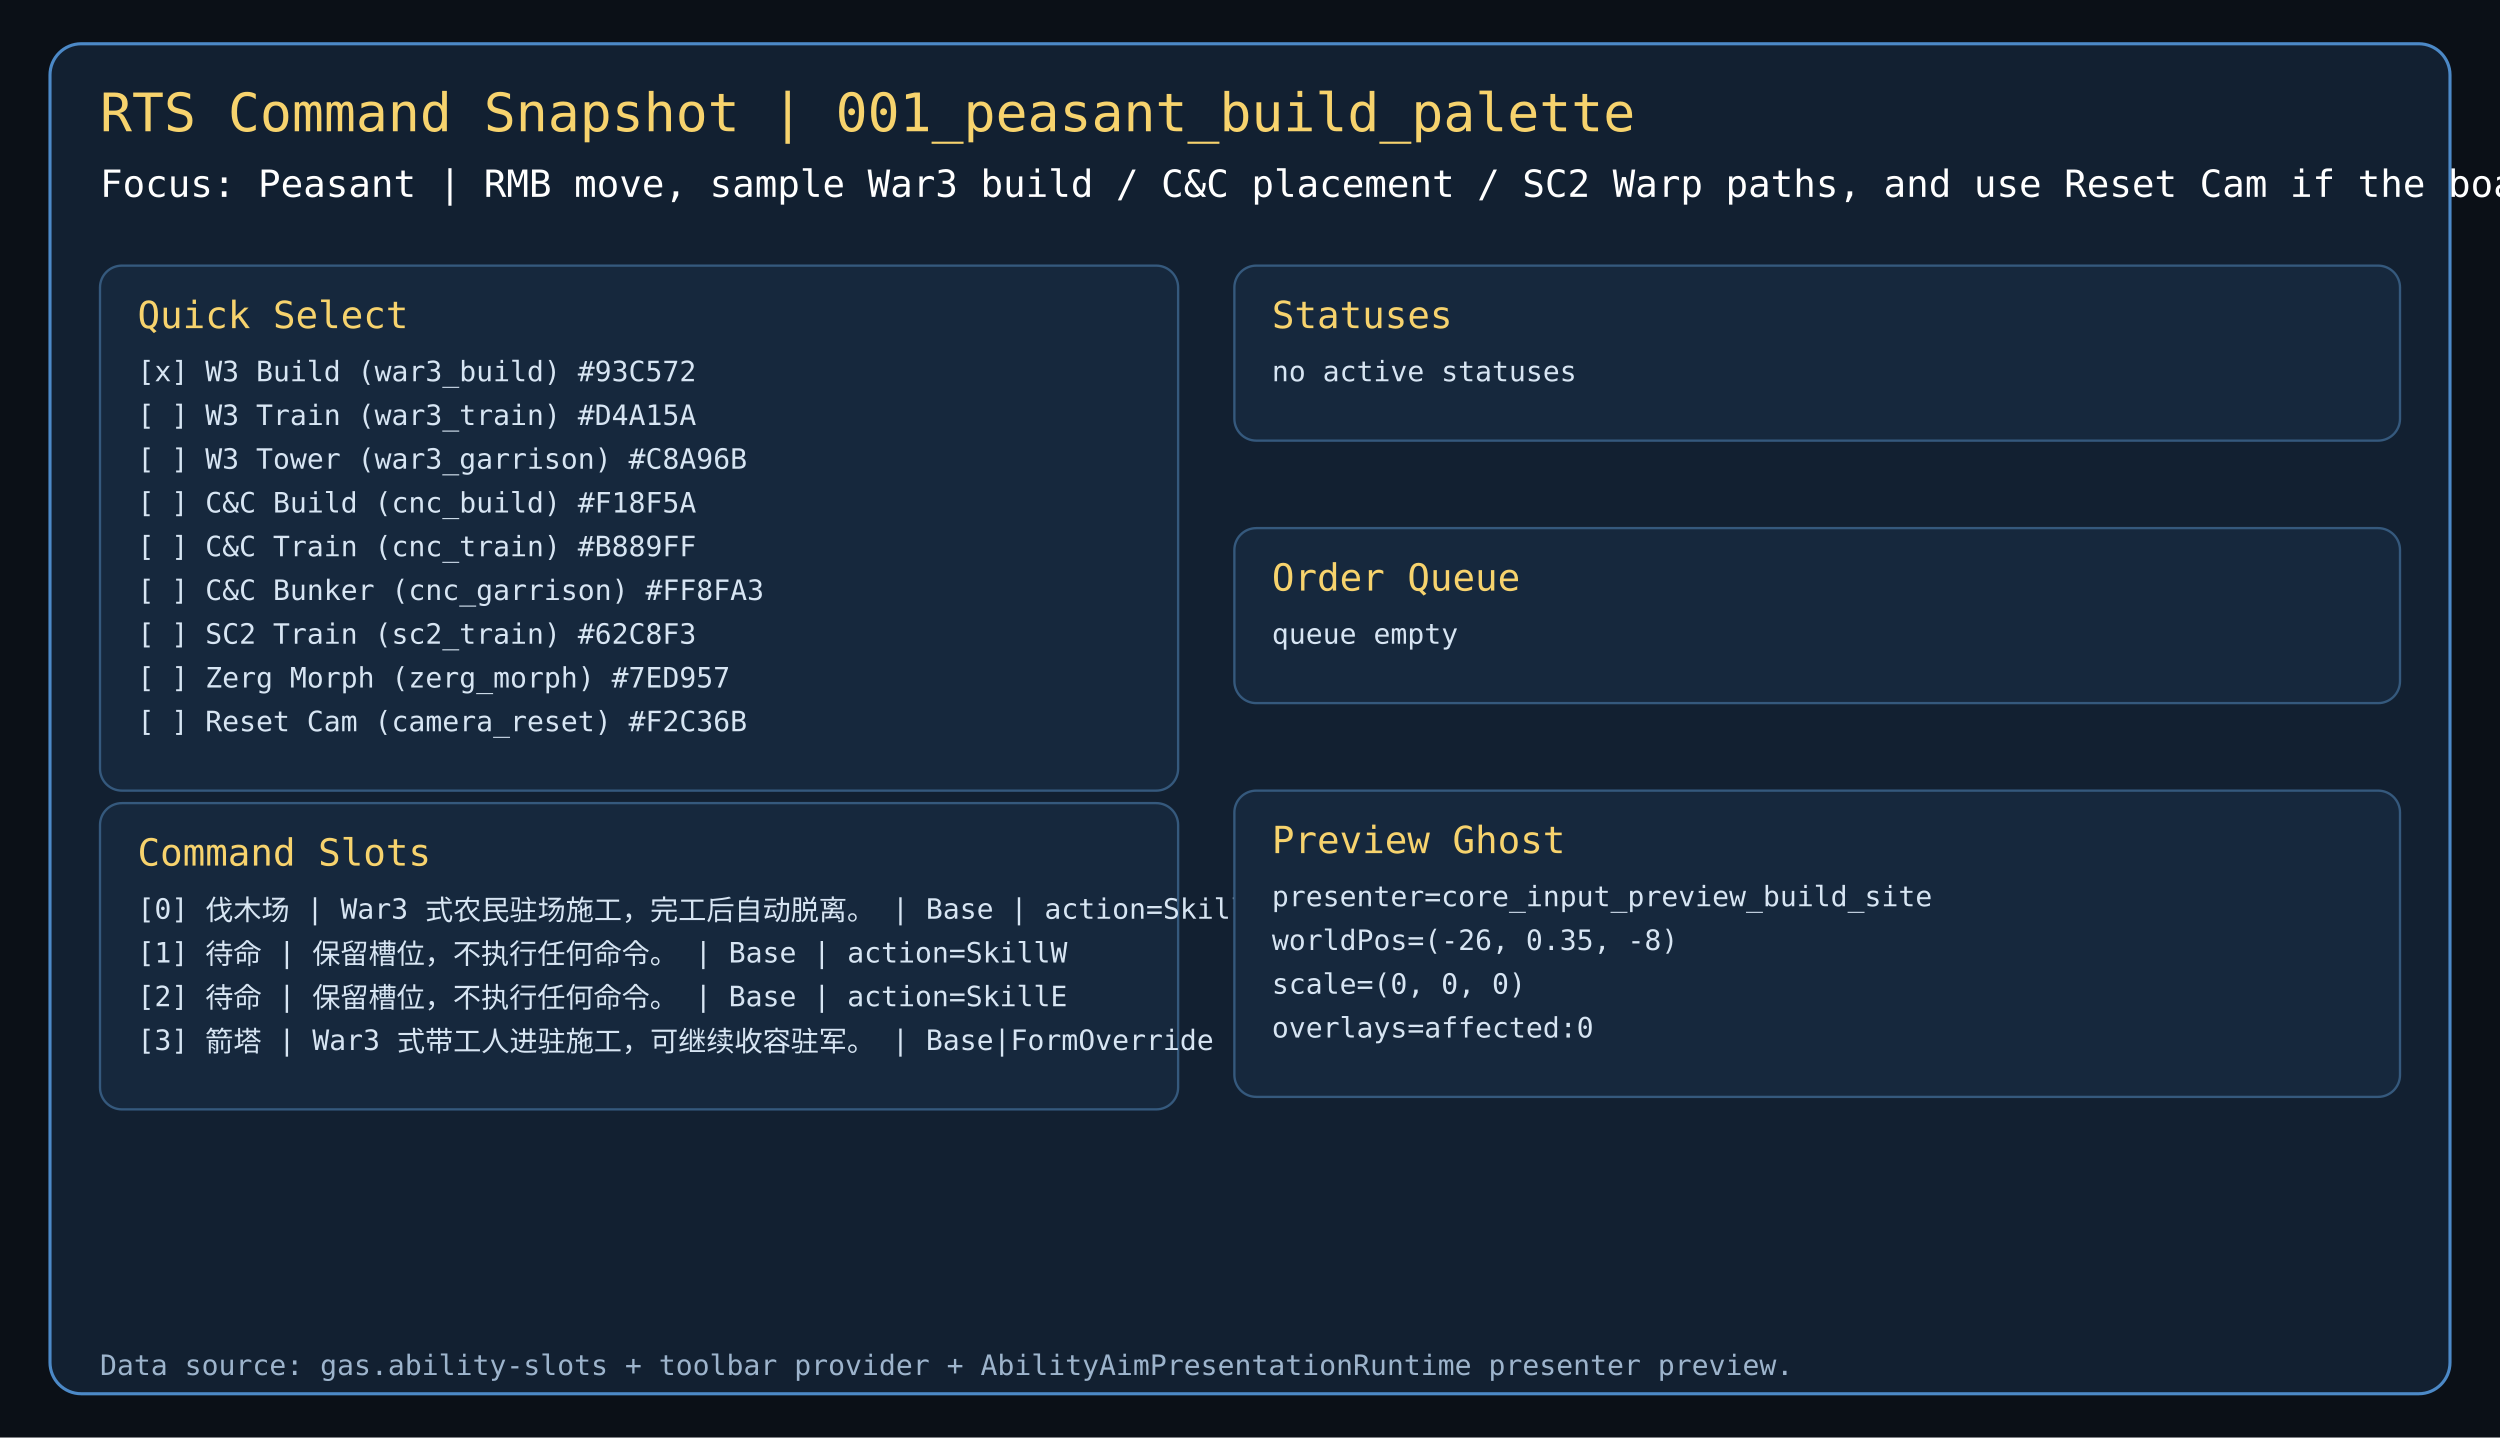
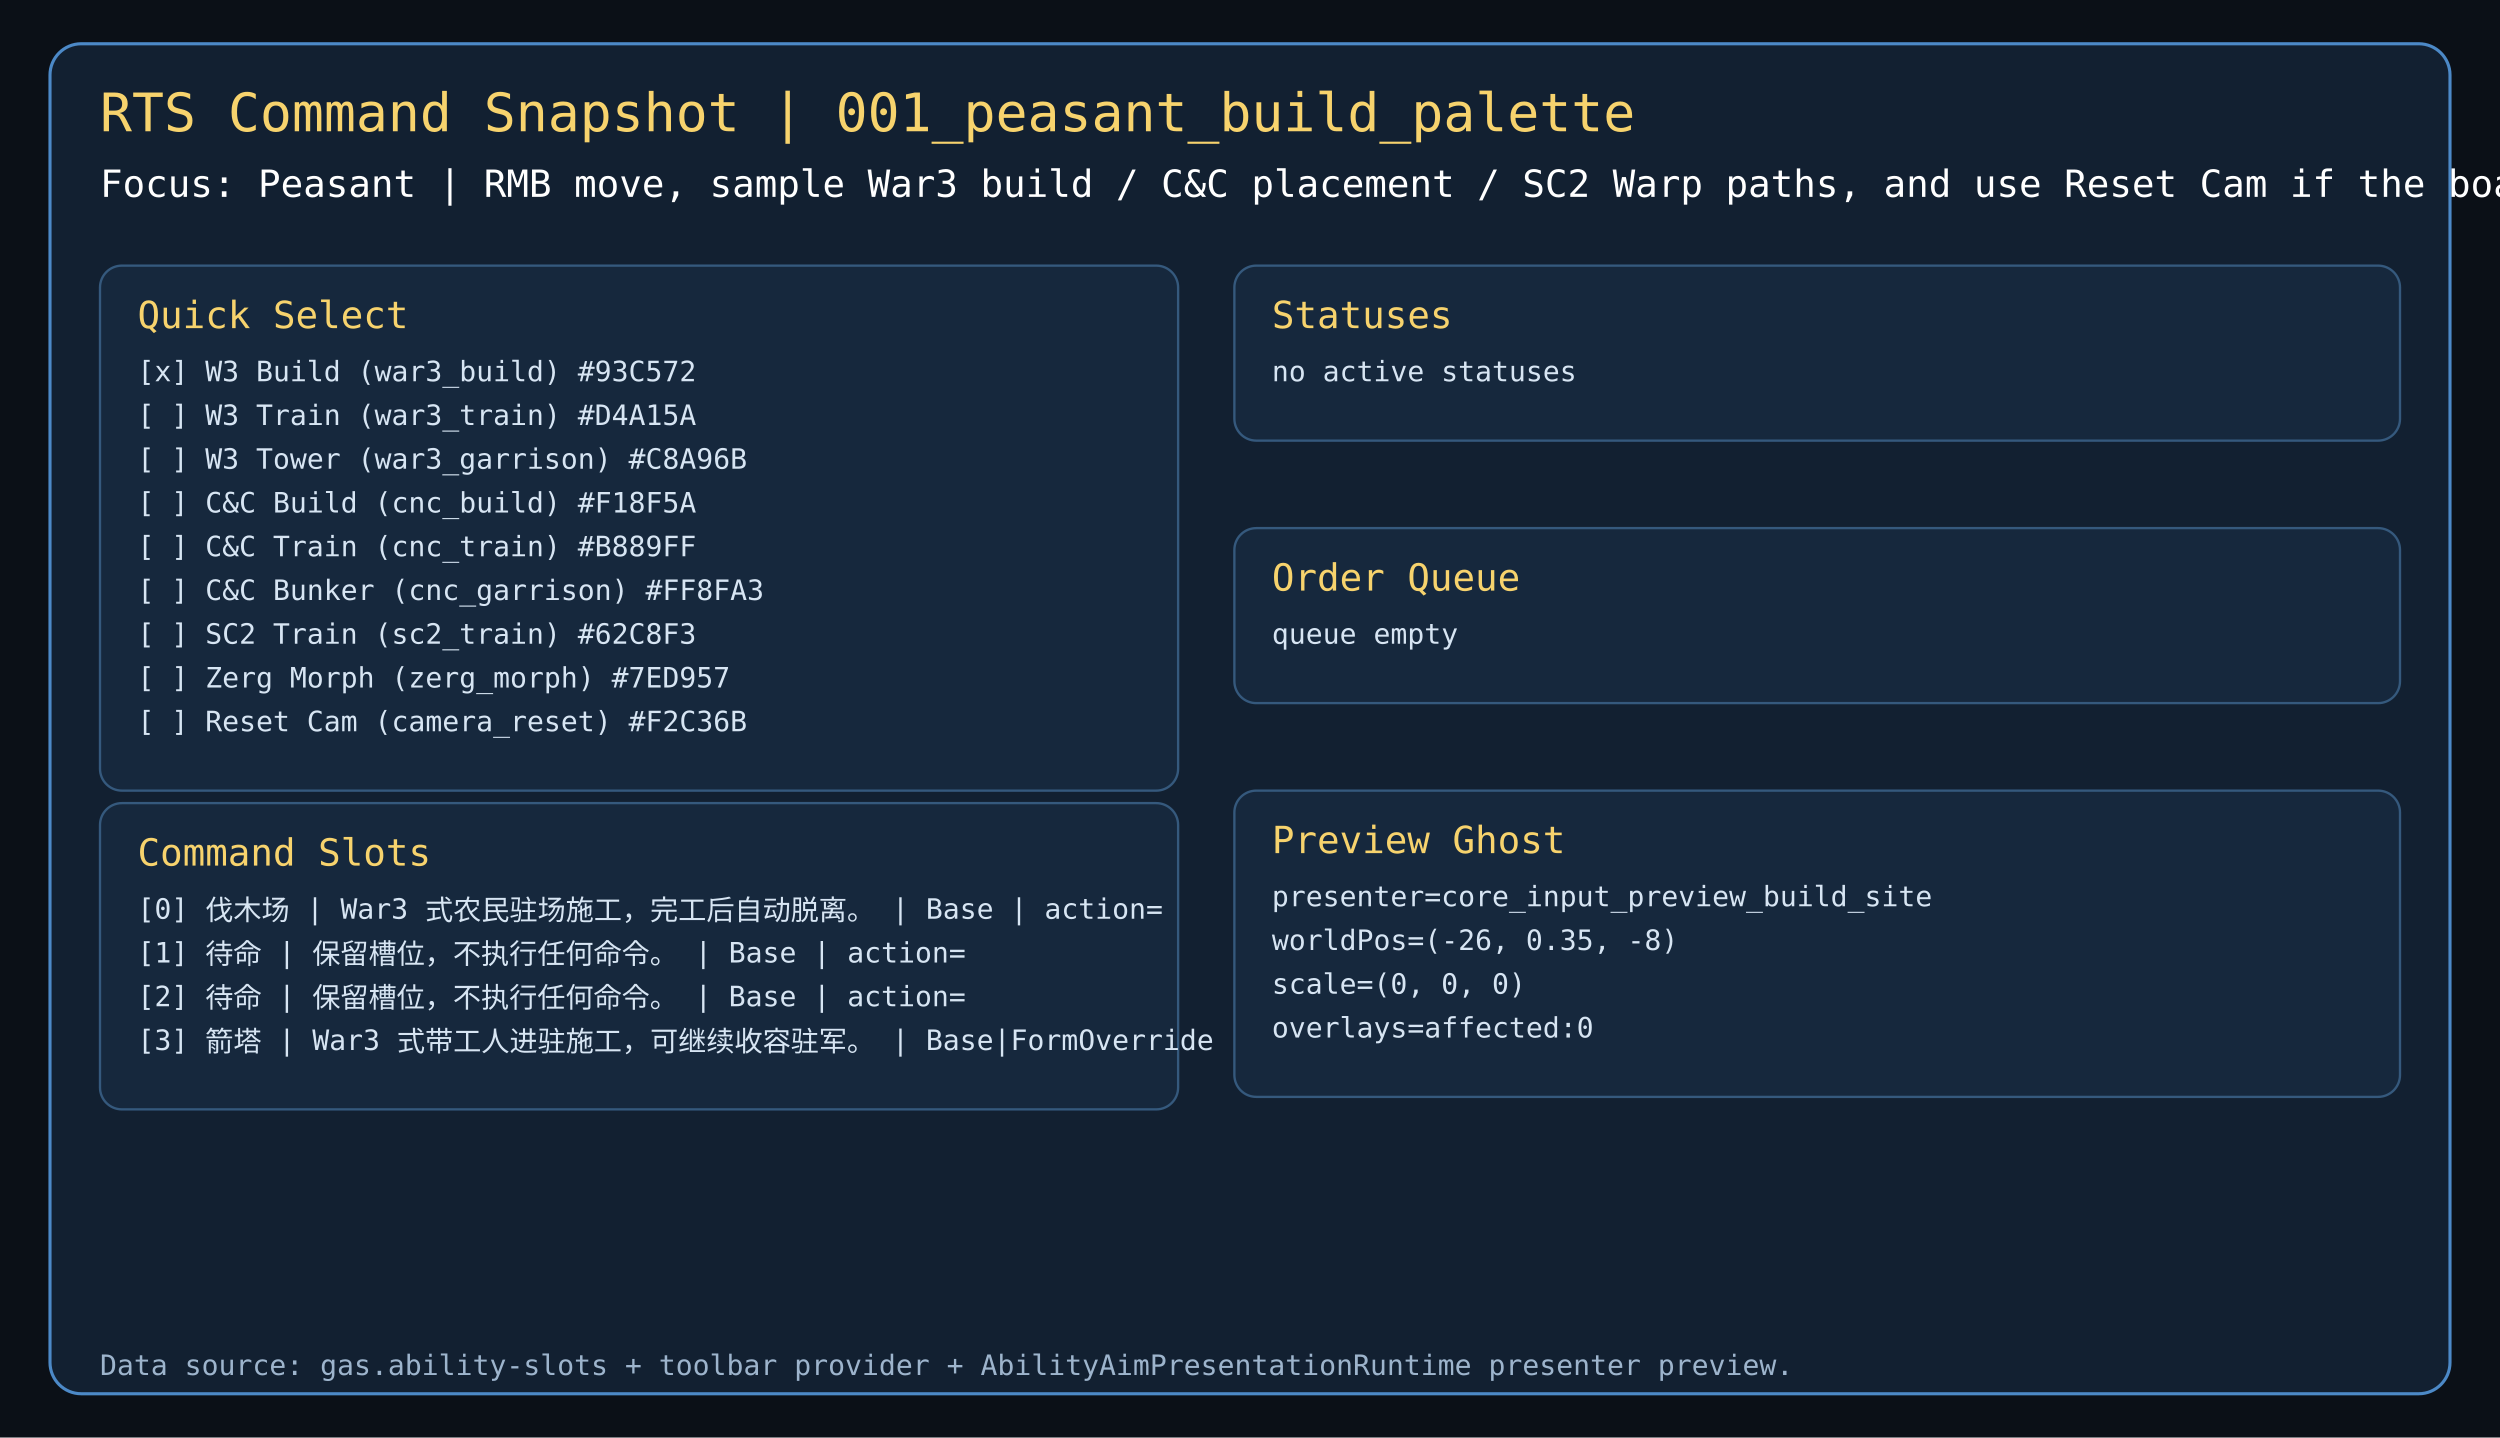
<svg xmlns="http://www.w3.org/2000/svg" width="1600" height="920" viewBox="0 0 1600 920">
  <rect width="1600" height="920" fill="#0b1017" />
  <rect x="32" y="28" width="1536" height="864" rx="20" fill="#122031" stroke="#4c89c7" stroke-width="2" />
  <text x="64" y="84" fill="#f7d36d" font-size="34" font-family="Consolas, monospace">RTS Command Snapshot | 001_peasant_build_palette</text>
  <text x="64" y="126" fill="#ffffff" font-size="24" font-family="Consolas, monospace">Focus: Peasant | RMB move, sample War3 build / C&amp;C placement / SC2 Warp paths, and use Reset Cam if the board drifts out of view.</text>
  <rect x="64" y="170" width="690" height="336" rx="14" fill="#16283d" stroke="#35597d" stroke-width="1.5" />
  <text x="88" y="210" fill="#f7d36d" font-size="24" font-family="Consolas, monospace">Quick Select</text>
  <text x="88" y="244" fill="#d7e5f3" font-size="18" font-family="Consolas, monospace">[x] W3 Build (war3_build) #93C572</text>
  <text x="88" y="272" fill="#d7e5f3" font-size="18" font-family="Consolas, monospace">[ ] W3 Train (war3_train) #D4A15A</text>
  <text x="88" y="300" fill="#d7e5f3" font-size="18" font-family="Consolas, monospace">[ ] W3 Tower (war3_garrison) #C8A96B</text>
  <text x="88" y="328" fill="#d7e5f3" font-size="18" font-family="Consolas, monospace">[ ] C&amp;C Build (cnc_build) #F18F5A</text>
  <text x="88" y="356" fill="#d7e5f3" font-size="18" font-family="Consolas, monospace">[ ] C&amp;C Train (cnc_train) #B889FF</text>
  <text x="88" y="384" fill="#d7e5f3" font-size="18" font-family="Consolas, monospace">[ ] C&amp;C Bunker (cnc_garrison) #FF8FA3</text>
  <text x="88" y="412" fill="#d7e5f3" font-size="18" font-family="Consolas, monospace">[ ] SC2 Train (sc2_train) #62C8F3</text>
  <text x="88" y="440" fill="#d7e5f3" font-size="18" font-family="Consolas, monospace">[ ] Zerg Morph (zerg_morph) #7ED957</text>
  <text x="88" y="468" fill="#d7e5f3" font-size="18" font-family="Consolas, monospace">[ ] Reset Cam (camera_reset) #F2C36B</text>
  <rect x="64" y="514" width="690" height="196" rx="14" fill="#16283d" stroke="#35597d" stroke-width="1.5" />
  <text x="88" y="554" fill="#f7d36d" font-size="24" font-family="Consolas, monospace">Command Slots</text>
-   <text x="88" y="588" fill="#d7e5f3" font-size="18" font-family="Consolas, monospace">[0] 伐木场 | War3 式农民驻场施工，完工后自动脱离。 | Base | action=SkillQ</text>
-   <text x="88" y="616" fill="#d7e5f3" font-size="18" font-family="Consolas, monospace">[1] 待命 | 保留槽位，不执行任何命令。 | Base | action=SkillW</text>
-   <text x="88" y="644" fill="#d7e5f3" font-size="18" font-family="Consolas, monospace">[2] 待命 | 保留槽位，不执行任何命令。 | Base | action=SkillE</text>
-   <text x="88" y="672" fill="#d7e5f3" font-size="18" font-family="Consolas, monospace">[3] 箭塔 | War3 式带工人进驻施工，可继续收容驻军。 | Base|FormOverride | action=SkillR</text>
+   <text x="88" y="588" fill="#d7e5f3" font-size="18" font-family="Consolas, monospace">[0] 伐木场 | War3 式农民驻场施工，完工后自动脱离。 | Base | action=</text>
+   <text x="88" y="616" fill="#d7e5f3" font-size="18" font-family="Consolas, monospace">[1] 待命 | 保留槽位，不执行任何命令。 | Base | action=</text>
+   <text x="88" y="644" fill="#d7e5f3" font-size="18" font-family="Consolas, monospace">[2] 待命 | 保留槽位，不执行任何命令。 | Base | action=</text>
+   <text x="88" y="672" fill="#d7e5f3" font-size="18" font-family="Consolas, monospace">[3] 箭塔 | War3 式带工人进驻施工，可继续收容驻军。 | Base|FormOverride | action=</text>
  <rect x="790" y="170" width="746" height="112" rx="14" fill="#16283d" stroke="#35597d" stroke-width="1.5" />
  <text x="814" y="210" fill="#f7d36d" font-size="24" font-family="Consolas, monospace">Statuses</text>
  <text x="814" y="244" fill="#d7e5f3" font-size="18" font-family="Consolas, monospace">no active statuses</text>
  <rect x="790" y="338" width="746" height="112" rx="14" fill="#16283d" stroke="#35597d" stroke-width="1.5" />
  <text x="814" y="378" fill="#f7d36d" font-size="24" font-family="Consolas, monospace">Order Queue</text>
  <text x="814" y="412" fill="#d7e5f3" font-size="18" font-family="Consolas, monospace">queue empty</text>
  <rect x="790" y="506" width="746" height="196" rx="14" fill="#16283d" stroke="#35597d" stroke-width="1.5" />
  <text x="814" y="546" fill="#f7d36d" font-size="24" font-family="Consolas, monospace">Preview Ghost</text>
  <text x="814" y="580" fill="#d7e5f3" font-size="18" font-family="Consolas, monospace">presenter=core_input_preview_build_site</text>
  <text x="814" y="608" fill="#d7e5f3" font-size="18" font-family="Consolas, monospace">worldPos=(-26, 0.35, -8)</text>
  <text x="814" y="636" fill="#d7e5f3" font-size="18" font-family="Consolas, monospace">scale=(0, 0, 0)</text>
  <text x="814" y="664" fill="#d7e5f3" font-size="18" font-family="Consolas, monospace">overlays=affected:0</text>
  <text x="64" y="880" fill="#9db4cc" font-size="18" font-family="Consolas, monospace">Data source: gas.ability-slots + toolbar provider + AbilityAimPresentationRuntime presenter preview.</text>
</svg>
